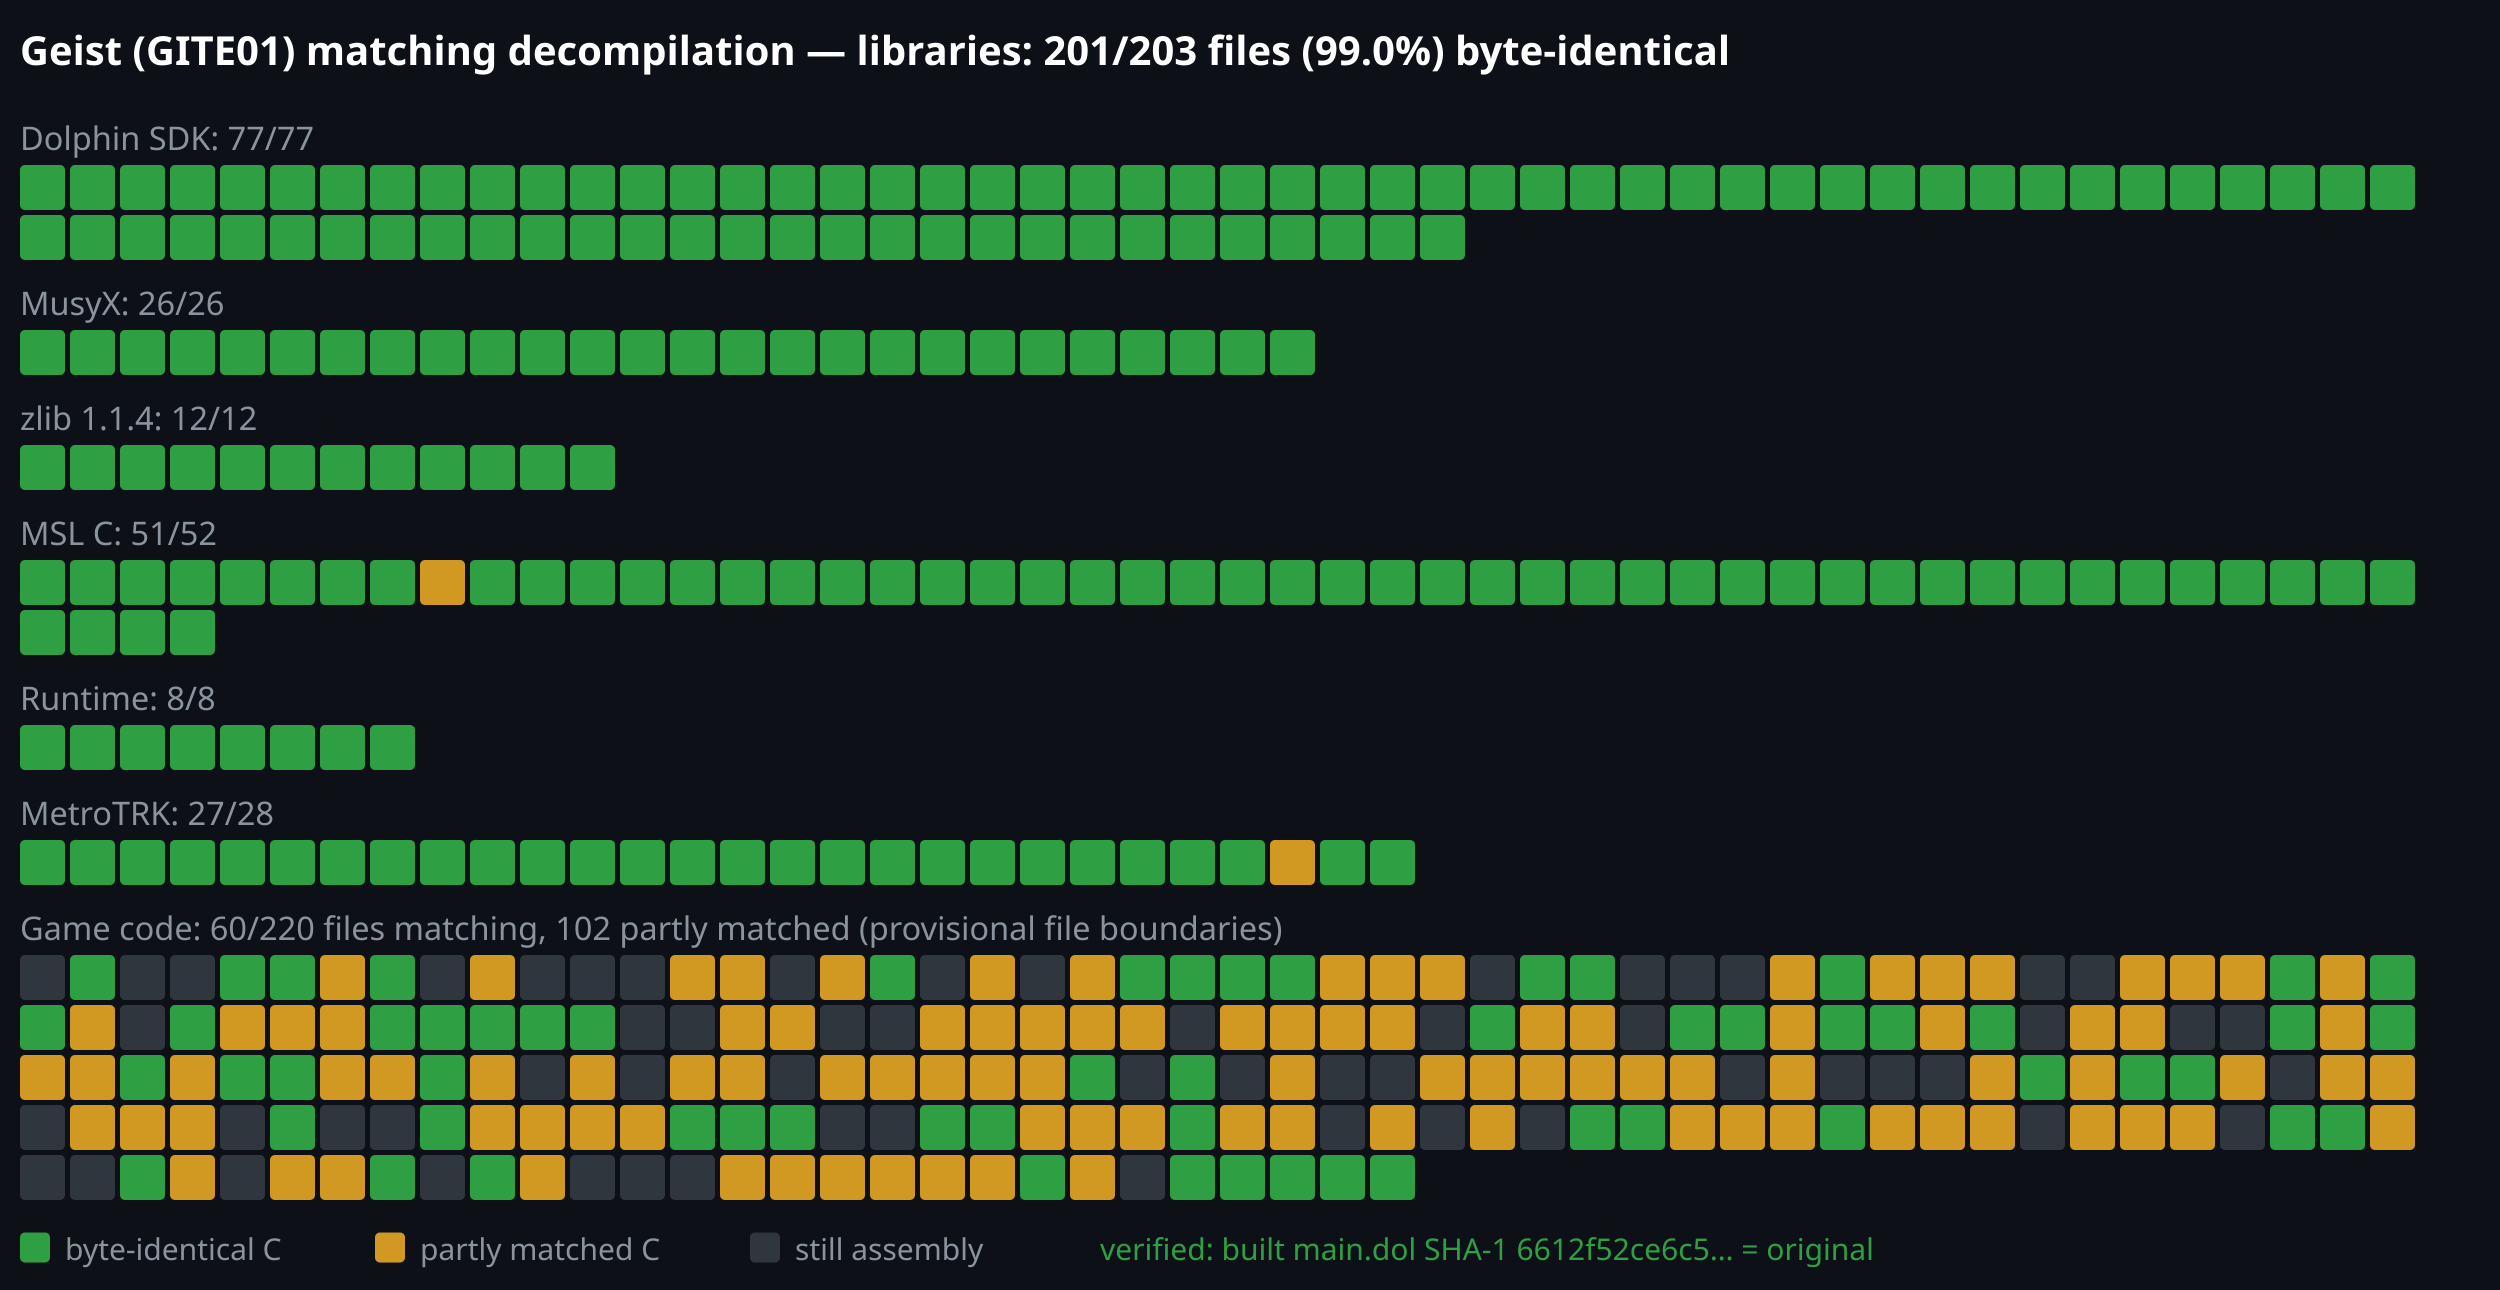
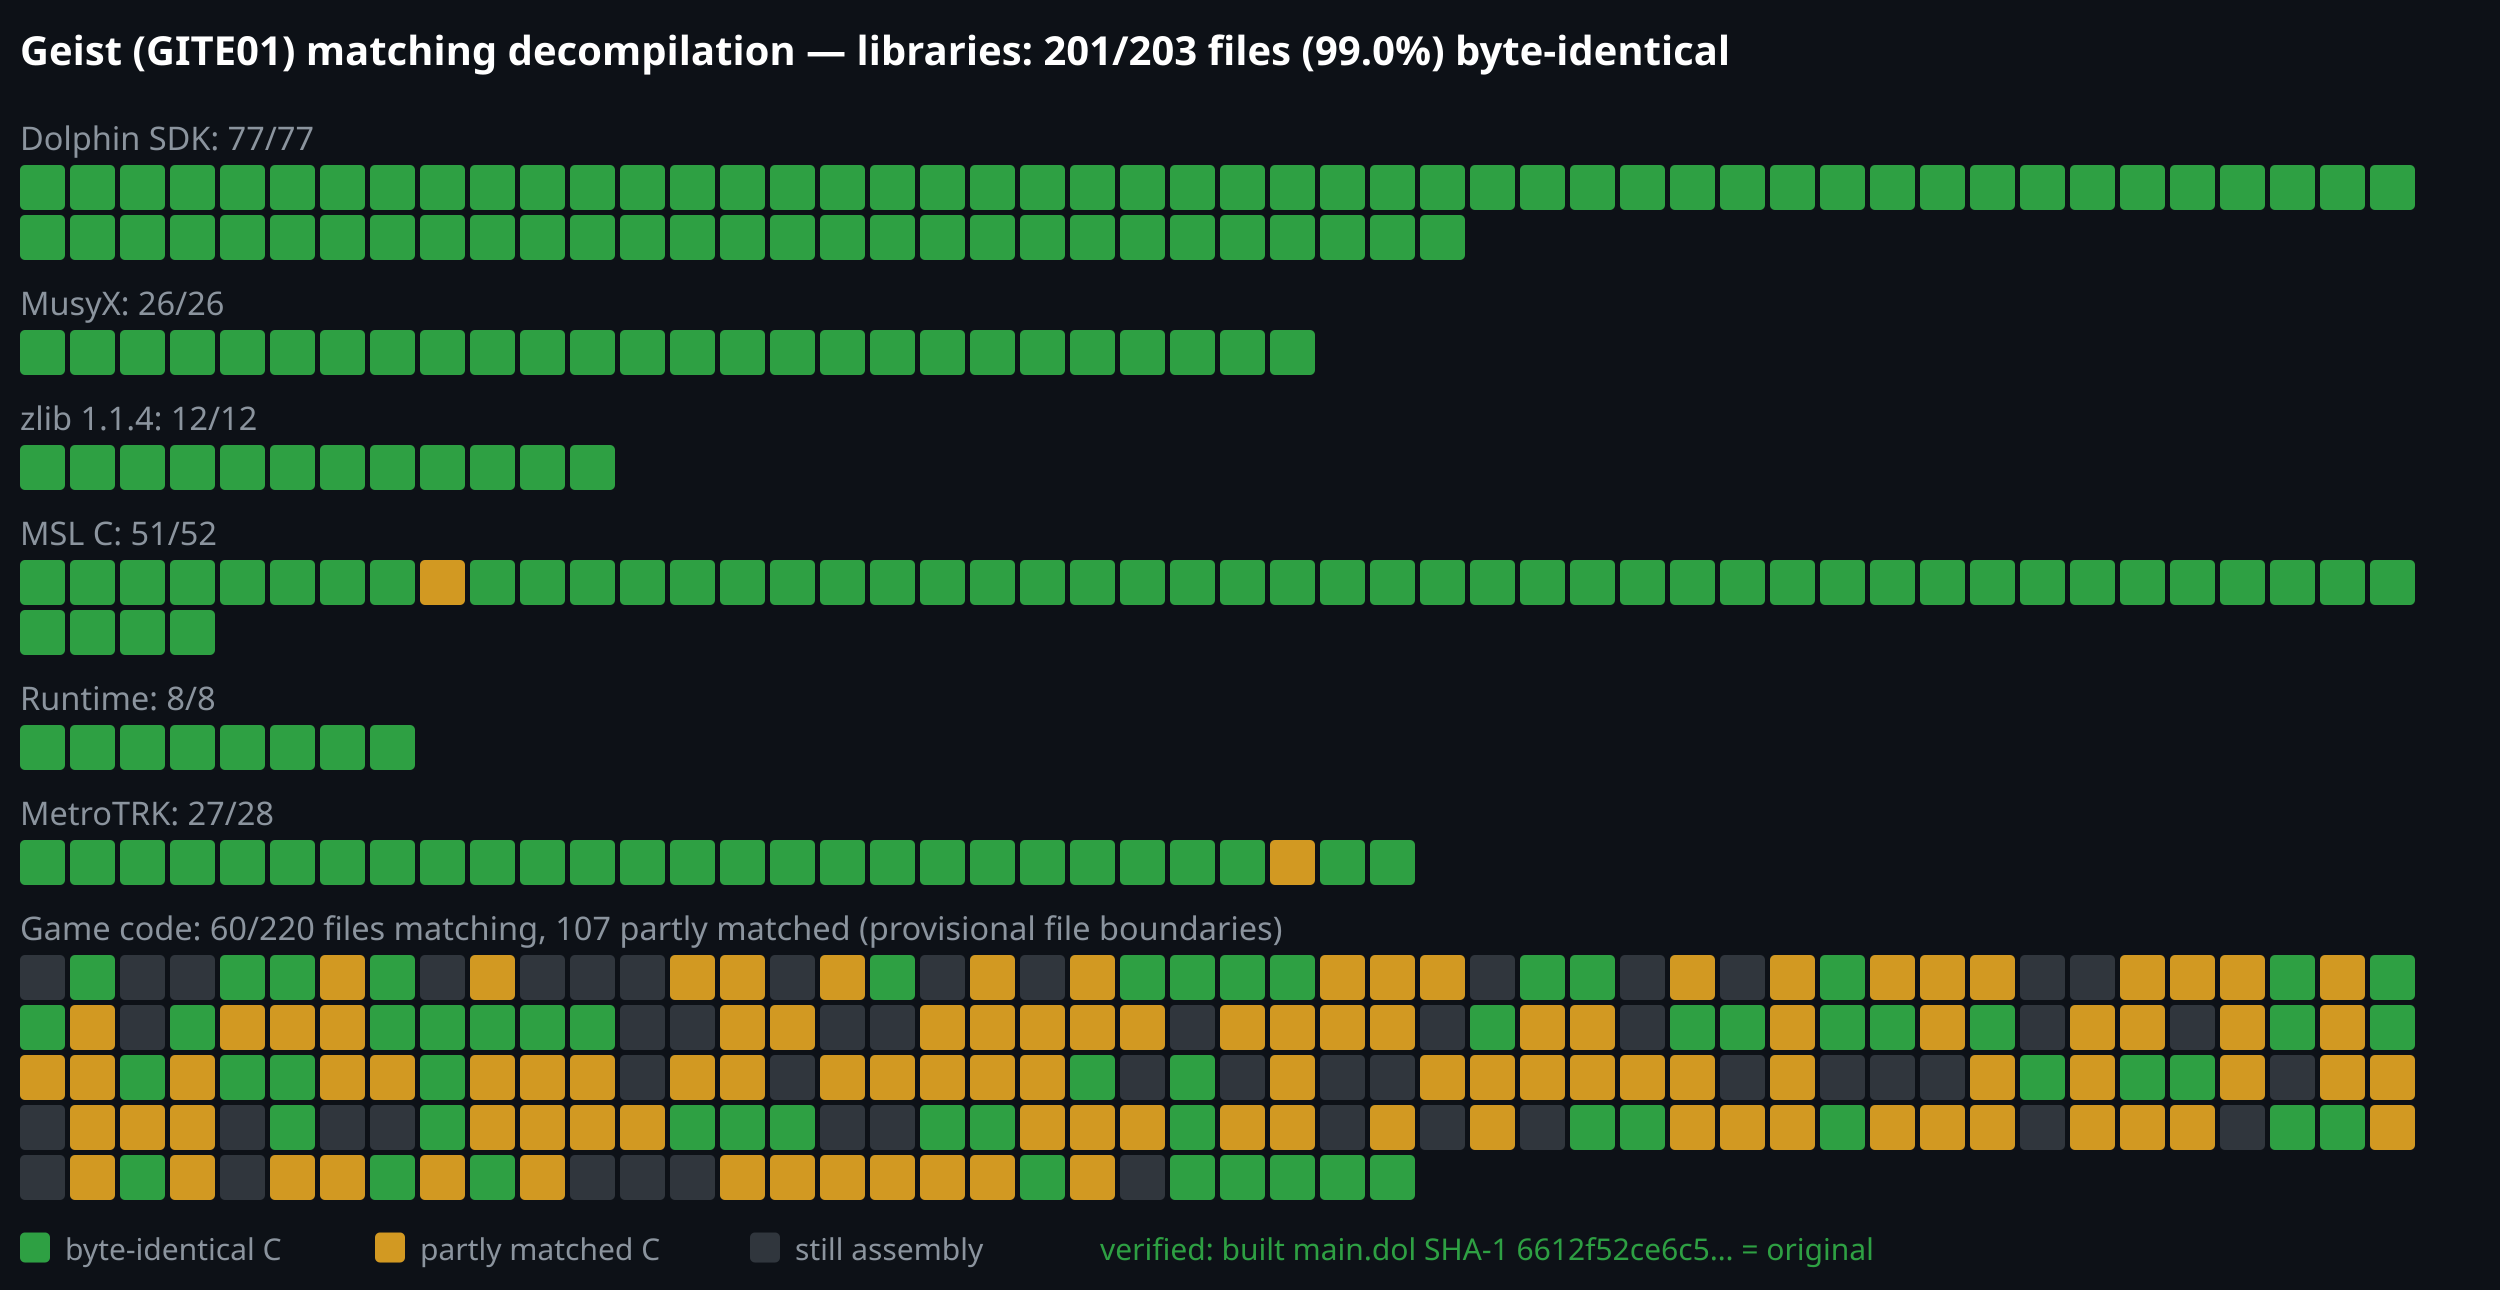
<svg xmlns="http://www.w3.org/2000/svg" viewBox="0 0 1000 516" width="1000" height="516">
  <rect width="1000" height="516" fill="#0d1117" />
  <text x="8" y="26" font-family="sans-serif" font-size="16" font-weight="bold" fill="#ffffff">Geist (GITE01) matching decompilation — libraries: 201/203 files (99.0%) byte-identical</text>
  <text x="8" y="60" font-family="sans-serif" font-size="13" font-weight="normal" fill="#8b949e">Dolphin SDK: 77/77</text>
  <rect x="8" y="66" width="18" height="18" rx="2" fill="#2ea043" />
  <rect x="28" y="66" width="18" height="18" rx="2" fill="#2ea043" />
  <rect x="48" y="66" width="18" height="18" rx="2" fill="#2ea043" />
  <rect x="68" y="66" width="18" height="18" rx="2" fill="#2ea043" />
  <rect x="88" y="66" width="18" height="18" rx="2" fill="#2ea043" />
  <rect x="108" y="66" width="18" height="18" rx="2" fill="#2ea043" />
  <rect x="128" y="66" width="18" height="18" rx="2" fill="#2ea043" />
  <rect x="148" y="66" width="18" height="18" rx="2" fill="#2ea043" />
  <rect x="168" y="66" width="18" height="18" rx="2" fill="#2ea043" />
  <rect x="188" y="66" width="18" height="18" rx="2" fill="#2ea043" />
  <rect x="208" y="66" width="18" height="18" rx="2" fill="#2ea043" />
  <rect x="228" y="66" width="18" height="18" rx="2" fill="#2ea043" />
  <rect x="248" y="66" width="18" height="18" rx="2" fill="#2ea043" />
  <rect x="268" y="66" width="18" height="18" rx="2" fill="#2ea043" />
  <rect x="288" y="66" width="18" height="18" rx="2" fill="#2ea043" />
  <rect x="308" y="66" width="18" height="18" rx="2" fill="#2ea043" />
  <rect x="328" y="66" width="18" height="18" rx="2" fill="#2ea043" />
  <rect x="348" y="66" width="18" height="18" rx="2" fill="#2ea043" />
  <rect x="368" y="66" width="18" height="18" rx="2" fill="#2ea043" />
  <rect x="388" y="66" width="18" height="18" rx="2" fill="#2ea043" />
  <rect x="408" y="66" width="18" height="18" rx="2" fill="#2ea043" />
  <rect x="428" y="66" width="18" height="18" rx="2" fill="#2ea043" />
  <rect x="448" y="66" width="18" height="18" rx="2" fill="#2ea043" />
  <rect x="468" y="66" width="18" height="18" rx="2" fill="#2ea043" />
  <rect x="488" y="66" width="18" height="18" rx="2" fill="#2ea043" />
  <rect x="508" y="66" width="18" height="18" rx="2" fill="#2ea043" />
  <rect x="528" y="66" width="18" height="18" rx="2" fill="#2ea043" />
  <rect x="548" y="66" width="18" height="18" rx="2" fill="#2ea043" />
  <rect x="568" y="66" width="18" height="18" rx="2" fill="#2ea043" />
  <rect x="588" y="66" width="18" height="18" rx="2" fill="#2ea043" />
  <rect x="608" y="66" width="18" height="18" rx="2" fill="#2ea043" />
  <rect x="628" y="66" width="18" height="18" rx="2" fill="#2ea043" />
  <rect x="648" y="66" width="18" height="18" rx="2" fill="#2ea043" />
  <rect x="668" y="66" width="18" height="18" rx="2" fill="#2ea043" />
  <rect x="688" y="66" width="18" height="18" rx="2" fill="#2ea043" />
  <rect x="708" y="66" width="18" height="18" rx="2" fill="#2ea043" />
  <rect x="728" y="66" width="18" height="18" rx="2" fill="#2ea043" />
  <rect x="748" y="66" width="18" height="18" rx="2" fill="#2ea043" />
  <rect x="768" y="66" width="18" height="18" rx="2" fill="#2ea043" />
  <rect x="788" y="66" width="18" height="18" rx="2" fill="#2ea043" />
  <rect x="808" y="66" width="18" height="18" rx="2" fill="#2ea043" />
  <rect x="828" y="66" width="18" height="18" rx="2" fill="#2ea043" />
  <rect x="848" y="66" width="18" height="18" rx="2" fill="#2ea043" />
  <rect x="868" y="66" width="18" height="18" rx="2" fill="#2ea043" />
  <rect x="888" y="66" width="18" height="18" rx="2" fill="#2ea043" />
  <rect x="908" y="66" width="18" height="18" rx="2" fill="#2ea043" />
  <rect x="928" y="66" width="18" height="18" rx="2" fill="#2ea043" />
  <rect x="948" y="66" width="18" height="18" rx="2" fill="#2ea043" />
  <rect x="8" y="86" width="18" height="18" rx="2" fill="#2ea043" />
  <rect x="28" y="86" width="18" height="18" rx="2" fill="#2ea043" />
  <rect x="48" y="86" width="18" height="18" rx="2" fill="#2ea043" />
  <rect x="68" y="86" width="18" height="18" rx="2" fill="#2ea043" />
  <rect x="88" y="86" width="18" height="18" rx="2" fill="#2ea043" />
  <rect x="108" y="86" width="18" height="18" rx="2" fill="#2ea043" />
  <rect x="128" y="86" width="18" height="18" rx="2" fill="#2ea043" />
  <rect x="148" y="86" width="18" height="18" rx="2" fill="#2ea043" />
  <rect x="168" y="86" width="18" height="18" rx="2" fill="#2ea043" />
  <rect x="188" y="86" width="18" height="18" rx="2" fill="#2ea043" />
  <rect x="208" y="86" width="18" height="18" rx="2" fill="#2ea043" />
  <rect x="228" y="86" width="18" height="18" rx="2" fill="#2ea043" />
  <rect x="248" y="86" width="18" height="18" rx="2" fill="#2ea043" />
  <rect x="268" y="86" width="18" height="18" rx="2" fill="#2ea043" />
  <rect x="288" y="86" width="18" height="18" rx="2" fill="#2ea043" />
  <rect x="308" y="86" width="18" height="18" rx="2" fill="#2ea043" />
  <rect x="328" y="86" width="18" height="18" rx="2" fill="#2ea043" />
  <rect x="348" y="86" width="18" height="18" rx="2" fill="#2ea043" />
  <rect x="368" y="86" width="18" height="18" rx="2" fill="#2ea043" />
  <rect x="388" y="86" width="18" height="18" rx="2" fill="#2ea043" />
  <rect x="408" y="86" width="18" height="18" rx="2" fill="#2ea043" />
  <rect x="428" y="86" width="18" height="18" rx="2" fill="#2ea043" />
  <rect x="448" y="86" width="18" height="18" rx="2" fill="#2ea043" />
  <rect x="468" y="86" width="18" height="18" rx="2" fill="#2ea043" />
  <rect x="488" y="86" width="18" height="18" rx="2" fill="#2ea043" />
  <rect x="508" y="86" width="18" height="18" rx="2" fill="#2ea043" />
  <rect x="528" y="86" width="18" height="18" rx="2" fill="#2ea043" />
  <rect x="548" y="86" width="18" height="18" rx="2" fill="#2ea043" />
  <rect x="568" y="86" width="18" height="18" rx="2" fill="#2ea043" />
  <text x="8" y="126" font-family="sans-serif" font-size="13" font-weight="normal" fill="#8b949e">MusyX: 26/26</text>
  <rect x="8" y="132" width="18" height="18" rx="2" fill="#2ea043" />
  <rect x="28" y="132" width="18" height="18" rx="2" fill="#2ea043" />
  <rect x="48" y="132" width="18" height="18" rx="2" fill="#2ea043" />
  <rect x="68" y="132" width="18" height="18" rx="2" fill="#2ea043" />
  <rect x="88" y="132" width="18" height="18" rx="2" fill="#2ea043" />
  <rect x="108" y="132" width="18" height="18" rx="2" fill="#2ea043" />
  <rect x="128" y="132" width="18" height="18" rx="2" fill="#2ea043" />
  <rect x="148" y="132" width="18" height="18" rx="2" fill="#2ea043" />
  <rect x="168" y="132" width="18" height="18" rx="2" fill="#2ea043" />
  <rect x="188" y="132" width="18" height="18" rx="2" fill="#2ea043" />
  <rect x="208" y="132" width="18" height="18" rx="2" fill="#2ea043" />
  <rect x="228" y="132" width="18" height="18" rx="2" fill="#2ea043" />
  <rect x="248" y="132" width="18" height="18" rx="2" fill="#2ea043" />
  <rect x="268" y="132" width="18" height="18" rx="2" fill="#2ea043" />
  <rect x="288" y="132" width="18" height="18" rx="2" fill="#2ea043" />
  <rect x="308" y="132" width="18" height="18" rx="2" fill="#2ea043" />
  <rect x="328" y="132" width="18" height="18" rx="2" fill="#2ea043" />
  <rect x="348" y="132" width="18" height="18" rx="2" fill="#2ea043" />
  <rect x="368" y="132" width="18" height="18" rx="2" fill="#2ea043" />
  <rect x="388" y="132" width="18" height="18" rx="2" fill="#2ea043" />
  <rect x="408" y="132" width="18" height="18" rx="2" fill="#2ea043" />
  <rect x="428" y="132" width="18" height="18" rx="2" fill="#2ea043" />
  <rect x="448" y="132" width="18" height="18" rx="2" fill="#2ea043" />
  <rect x="468" y="132" width="18" height="18" rx="2" fill="#2ea043" />
  <rect x="488" y="132" width="18" height="18" rx="2" fill="#2ea043" />
  <rect x="508" y="132" width="18" height="18" rx="2" fill="#2ea043" />
  <text x="8" y="172" font-family="sans-serif" font-size="13" font-weight="normal" fill="#8b949e">zlib 1.1.4: 12/12</text>
  <rect x="8" y="178" width="18" height="18" rx="2" fill="#2ea043" />
  <rect x="28" y="178" width="18" height="18" rx="2" fill="#2ea043" />
  <rect x="48" y="178" width="18" height="18" rx="2" fill="#2ea043" />
  <rect x="68" y="178" width="18" height="18" rx="2" fill="#2ea043" />
  <rect x="88" y="178" width="18" height="18" rx="2" fill="#2ea043" />
  <rect x="108" y="178" width="18" height="18" rx="2" fill="#2ea043" />
  <rect x="128" y="178" width="18" height="18" rx="2" fill="#2ea043" />
  <rect x="148" y="178" width="18" height="18" rx="2" fill="#2ea043" />
  <rect x="168" y="178" width="18" height="18" rx="2" fill="#2ea043" />
  <rect x="188" y="178" width="18" height="18" rx="2" fill="#2ea043" />
  <rect x="208" y="178" width="18" height="18" rx="2" fill="#2ea043" />
  <rect x="228" y="178" width="18" height="18" rx="2" fill="#2ea043" />
  <text x="8" y="218" font-family="sans-serif" font-size="13" font-weight="normal" fill="#8b949e">MSL C: 51/52</text>
  <rect x="8" y="224" width="18" height="18" rx="2" fill="#2ea043" />
  <rect x="28" y="224" width="18" height="18" rx="2" fill="#2ea043" />
  <rect x="48" y="224" width="18" height="18" rx="2" fill="#2ea043" />
  <rect x="68" y="224" width="18" height="18" rx="2" fill="#2ea043" />
  <rect x="88" y="224" width="18" height="18" rx="2" fill="#2ea043" />
  <rect x="108" y="224" width="18" height="18" rx="2" fill="#2ea043" />
  <rect x="128" y="224" width="18" height="18" rx="2" fill="#2ea043" />
  <rect x="148" y="224" width="18" height="18" rx="2" fill="#2ea043" />
  <rect x="168" y="224" width="18" height="18" rx="2" fill="#d29922" />
  <rect x="188" y="224" width="18" height="18" rx="2" fill="#2ea043" />
  <rect x="208" y="224" width="18" height="18" rx="2" fill="#2ea043" />
  <rect x="228" y="224" width="18" height="18" rx="2" fill="#2ea043" />
  <rect x="248" y="224" width="18" height="18" rx="2" fill="#2ea043" />
  <rect x="268" y="224" width="18" height="18" rx="2" fill="#2ea043" />
  <rect x="288" y="224" width="18" height="18" rx="2" fill="#2ea043" />
  <rect x="308" y="224" width="18" height="18" rx="2" fill="#2ea043" />
  <rect x="328" y="224" width="18" height="18" rx="2" fill="#2ea043" />
  <rect x="348" y="224" width="18" height="18" rx="2" fill="#2ea043" />
  <rect x="368" y="224" width="18" height="18" rx="2" fill="#2ea043" />
  <rect x="388" y="224" width="18" height="18" rx="2" fill="#2ea043" />
  <rect x="408" y="224" width="18" height="18" rx="2" fill="#2ea043" />
  <rect x="428" y="224" width="18" height="18" rx="2" fill="#2ea043" />
  <rect x="448" y="224" width="18" height="18" rx="2" fill="#2ea043" />
  <rect x="468" y="224" width="18" height="18" rx="2" fill="#2ea043" />
  <rect x="488" y="224" width="18" height="18" rx="2" fill="#2ea043" />
  <rect x="508" y="224" width="18" height="18" rx="2" fill="#2ea043" />
  <rect x="528" y="224" width="18" height="18" rx="2" fill="#2ea043" />
  <rect x="548" y="224" width="18" height="18" rx="2" fill="#2ea043" />
  <rect x="568" y="224" width="18" height="18" rx="2" fill="#2ea043" />
  <rect x="588" y="224" width="18" height="18" rx="2" fill="#2ea043" />
  <rect x="608" y="224" width="18" height="18" rx="2" fill="#2ea043" />
  <rect x="628" y="224" width="18" height="18" rx="2" fill="#2ea043" />
  <rect x="648" y="224" width="18" height="18" rx="2" fill="#2ea043" />
  <rect x="668" y="224" width="18" height="18" rx="2" fill="#2ea043" />
  <rect x="688" y="224" width="18" height="18" rx="2" fill="#2ea043" />
  <rect x="708" y="224" width="18" height="18" rx="2" fill="#2ea043" />
  <rect x="728" y="224" width="18" height="18" rx="2" fill="#2ea043" />
  <rect x="748" y="224" width="18" height="18" rx="2" fill="#2ea043" />
  <rect x="768" y="224" width="18" height="18" rx="2" fill="#2ea043" />
  <rect x="788" y="224" width="18" height="18" rx="2" fill="#2ea043" />
  <rect x="808" y="224" width="18" height="18" rx="2" fill="#2ea043" />
  <rect x="828" y="224" width="18" height="18" rx="2" fill="#2ea043" />
  <rect x="848" y="224" width="18" height="18" rx="2" fill="#2ea043" />
  <rect x="868" y="224" width="18" height="18" rx="2" fill="#2ea043" />
  <rect x="888" y="224" width="18" height="18" rx="2" fill="#2ea043" />
  <rect x="908" y="224" width="18" height="18" rx="2" fill="#2ea043" />
  <rect x="928" y="224" width="18" height="18" rx="2" fill="#2ea043" />
  <rect x="948" y="224" width="18" height="18" rx="2" fill="#2ea043" />
  <rect x="8" y="244" width="18" height="18" rx="2" fill="#2ea043" />
  <rect x="28" y="244" width="18" height="18" rx="2" fill="#2ea043" />
  <rect x="48" y="244" width="18" height="18" rx="2" fill="#2ea043" />
  <rect x="68" y="244" width="18" height="18" rx="2" fill="#2ea043" />
  <text x="8" y="284" font-family="sans-serif" font-size="13" font-weight="normal" fill="#8b949e">Runtime: 8/8</text>
  <rect x="8" y="290" width="18" height="18" rx="2" fill="#2ea043" />
  <rect x="28" y="290" width="18" height="18" rx="2" fill="#2ea043" />
  <rect x="48" y="290" width="18" height="18" rx="2" fill="#2ea043" />
  <rect x="68" y="290" width="18" height="18" rx="2" fill="#2ea043" />
  <rect x="88" y="290" width="18" height="18" rx="2" fill="#2ea043" />
  <rect x="108" y="290" width="18" height="18" rx="2" fill="#2ea043" />
  <rect x="128" y="290" width="18" height="18" rx="2" fill="#2ea043" />
  <rect x="148" y="290" width="18" height="18" rx="2" fill="#2ea043" />
  <text x="8" y="330" font-family="sans-serif" font-size="13" font-weight="normal" fill="#8b949e">MetroTRK: 27/28</text>
  <rect x="8" y="336" width="18" height="18" rx="2" fill="#2ea043" />
  <rect x="28" y="336" width="18" height="18" rx="2" fill="#2ea043" />
  <rect x="48" y="336" width="18" height="18" rx="2" fill="#2ea043" />
  <rect x="68" y="336" width="18" height="18" rx="2" fill="#2ea043" />
  <rect x="88" y="336" width="18" height="18" rx="2" fill="#2ea043" />
  <rect x="108" y="336" width="18" height="18" rx="2" fill="#2ea043" />
  <rect x="128" y="336" width="18" height="18" rx="2" fill="#2ea043" />
  <rect x="148" y="336" width="18" height="18" rx="2" fill="#2ea043" />
  <rect x="168" y="336" width="18" height="18" rx="2" fill="#2ea043" />
  <rect x="188" y="336" width="18" height="18" rx="2" fill="#2ea043" />
  <rect x="208" y="336" width="18" height="18" rx="2" fill="#2ea043" />
  <rect x="228" y="336" width="18" height="18" rx="2" fill="#2ea043" />
  <rect x="248" y="336" width="18" height="18" rx="2" fill="#2ea043" />
  <rect x="268" y="336" width="18" height="18" rx="2" fill="#2ea043" />
  <rect x="288" y="336" width="18" height="18" rx="2" fill="#2ea043" />
  <rect x="308" y="336" width="18" height="18" rx="2" fill="#2ea043" />
  <rect x="328" y="336" width="18" height="18" rx="2" fill="#2ea043" />
  <rect x="348" y="336" width="18" height="18" rx="2" fill="#2ea043" />
  <rect x="368" y="336" width="18" height="18" rx="2" fill="#2ea043" />
  <rect x="388" y="336" width="18" height="18" rx="2" fill="#2ea043" />
  <rect x="408" y="336" width="18" height="18" rx="2" fill="#2ea043" />
  <rect x="428" y="336" width="18" height="18" rx="2" fill="#2ea043" />
  <rect x="448" y="336" width="18" height="18" rx="2" fill="#2ea043" />
  <rect x="468" y="336" width="18" height="18" rx="2" fill="#2ea043" />
  <rect x="488" y="336" width="18" height="18" rx="2" fill="#2ea043" />
  <rect x="508" y="336" width="18" height="18" rx="2" fill="#d29922" />
  <rect x="528" y="336" width="18" height="18" rx="2" fill="#2ea043" />
  <rect x="548" y="336" width="18" height="18" rx="2" fill="#2ea043" />
-   <text x="8" y="376" font-family="sans-serif" font-size="13" font-weight="normal" fill="#8b949e">Game code: 60/220 files matching, 102 partly matched (provisional file boundaries)</text>
+   <text x="8" y="376" font-family="sans-serif" font-size="13" font-weight="normal" fill="#8b949e">Game code: 60/220 files matching, 107 partly matched (provisional file boundaries)</text>
  <rect x="8" y="382" width="18" height="18" rx="2" fill="#30363d" />
  <rect x="28" y="382" width="18" height="18" rx="2" fill="#2ea043" />
  <rect x="48" y="382" width="18" height="18" rx="2" fill="#30363d" />
  <rect x="68" y="382" width="18" height="18" rx="2" fill="#30363d" />
  <rect x="88" y="382" width="18" height="18" rx="2" fill="#2ea043" />
  <rect x="108" y="382" width="18" height="18" rx="2" fill="#2ea043" />
  <rect x="128" y="382" width="18" height="18" rx="2" fill="#d29922" />
  <rect x="148" y="382" width="18" height="18" rx="2" fill="#2ea043" />
  <rect x="168" y="382" width="18" height="18" rx="2" fill="#30363d" />
  <rect x="188" y="382" width="18" height="18" rx="2" fill="#d29922" />
  <rect x="208" y="382" width="18" height="18" rx="2" fill="#30363d" />
  <rect x="228" y="382" width="18" height="18" rx="2" fill="#30363d" />
  <rect x="248" y="382" width="18" height="18" rx="2" fill="#30363d" />
  <rect x="268" y="382" width="18" height="18" rx="2" fill="#d29922" />
  <rect x="288" y="382" width="18" height="18" rx="2" fill="#d29922" />
  <rect x="308" y="382" width="18" height="18" rx="2" fill="#30363d" />
  <rect x="328" y="382" width="18" height="18" rx="2" fill="#d29922" />
  <rect x="348" y="382" width="18" height="18" rx="2" fill="#2ea043" />
  <rect x="368" y="382" width="18" height="18" rx="2" fill="#30363d" />
  <rect x="388" y="382" width="18" height="18" rx="2" fill="#d29922" />
  <rect x="408" y="382" width="18" height="18" rx="2" fill="#30363d" />
  <rect x="428" y="382" width="18" height="18" rx="2" fill="#d29922" />
  <rect x="448" y="382" width="18" height="18" rx="2" fill="#2ea043" />
  <rect x="468" y="382" width="18" height="18" rx="2" fill="#2ea043" />
  <rect x="488" y="382" width="18" height="18" rx="2" fill="#2ea043" />
  <rect x="508" y="382" width="18" height="18" rx="2" fill="#2ea043" />
  <rect x="528" y="382" width="18" height="18" rx="2" fill="#d29922" />
  <rect x="548" y="382" width="18" height="18" rx="2" fill="#d29922" />
  <rect x="568" y="382" width="18" height="18" rx="2" fill="#d29922" />
  <rect x="588" y="382" width="18" height="18" rx="2" fill="#30363d" />
  <rect x="608" y="382" width="18" height="18" rx="2" fill="#2ea043" />
  <rect x="628" y="382" width="18" height="18" rx="2" fill="#2ea043" />
  <rect x="648" y="382" width="18" height="18" rx="2" fill="#30363d" />
-   <rect x="668" y="382" width="18" height="18" rx="2" fill="#30363d" />
+   <rect x="668" y="382" width="18" height="18" rx="2" fill="#d29922" />
  <rect x="688" y="382" width="18" height="18" rx="2" fill="#30363d" />
  <rect x="708" y="382" width="18" height="18" rx="2" fill="#d29922" />
  <rect x="728" y="382" width="18" height="18" rx="2" fill="#2ea043" />
  <rect x="748" y="382" width="18" height="18" rx="2" fill="#d29922" />
  <rect x="768" y="382" width="18" height="18" rx="2" fill="#d29922" />
  <rect x="788" y="382" width="18" height="18" rx="2" fill="#d29922" />
  <rect x="808" y="382" width="18" height="18" rx="2" fill="#30363d" />
  <rect x="828" y="382" width="18" height="18" rx="2" fill="#30363d" />
  <rect x="848" y="382" width="18" height="18" rx="2" fill="#d29922" />
  <rect x="868" y="382" width="18" height="18" rx="2" fill="#d29922" />
  <rect x="888" y="382" width="18" height="18" rx="2" fill="#d29922" />
  <rect x="908" y="382" width="18" height="18" rx="2" fill="#2ea043" />
  <rect x="928" y="382" width="18" height="18" rx="2" fill="#d29922" />
  <rect x="948" y="382" width="18" height="18" rx="2" fill="#2ea043" />
  <rect x="8" y="402" width="18" height="18" rx="2" fill="#2ea043" />
  <rect x="28" y="402" width="18" height="18" rx="2" fill="#d29922" />
  <rect x="48" y="402" width="18" height="18" rx="2" fill="#30363d" />
  <rect x="68" y="402" width="18" height="18" rx="2" fill="#2ea043" />
  <rect x="88" y="402" width="18" height="18" rx="2" fill="#d29922" />
  <rect x="108" y="402" width="18" height="18" rx="2" fill="#d29922" />
  <rect x="128" y="402" width="18" height="18" rx="2" fill="#d29922" />
  <rect x="148" y="402" width="18" height="18" rx="2" fill="#2ea043" />
  <rect x="168" y="402" width="18" height="18" rx="2" fill="#2ea043" />
  <rect x="188" y="402" width="18" height="18" rx="2" fill="#2ea043" />
  <rect x="208" y="402" width="18" height="18" rx="2" fill="#2ea043" />
  <rect x="228" y="402" width="18" height="18" rx="2" fill="#2ea043" />
  <rect x="248" y="402" width="18" height="18" rx="2" fill="#30363d" />
  <rect x="268" y="402" width="18" height="18" rx="2" fill="#30363d" />
  <rect x="288" y="402" width="18" height="18" rx="2" fill="#d29922" />
  <rect x="308" y="402" width="18" height="18" rx="2" fill="#d29922" />
  <rect x="328" y="402" width="18" height="18" rx="2" fill="#30363d" />
  <rect x="348" y="402" width="18" height="18" rx="2" fill="#30363d" />
  <rect x="368" y="402" width="18" height="18" rx="2" fill="#d29922" />
  <rect x="388" y="402" width="18" height="18" rx="2" fill="#d29922" />
  <rect x="408" y="402" width="18" height="18" rx="2" fill="#d29922" />
  <rect x="428" y="402" width="18" height="18" rx="2" fill="#d29922" />
  <rect x="448" y="402" width="18" height="18" rx="2" fill="#d29922" />
  <rect x="468" y="402" width="18" height="18" rx="2" fill="#30363d" />
  <rect x="488" y="402" width="18" height="18" rx="2" fill="#d29922" />
  <rect x="508" y="402" width="18" height="18" rx="2" fill="#d29922" />
  <rect x="528" y="402" width="18" height="18" rx="2" fill="#d29922" />
  <rect x="548" y="402" width="18" height="18" rx="2" fill="#d29922" />
  <rect x="568" y="402" width="18" height="18" rx="2" fill="#30363d" />
  <rect x="588" y="402" width="18" height="18" rx="2" fill="#2ea043" />
  <rect x="608" y="402" width="18" height="18" rx="2" fill="#d29922" />
  <rect x="628" y="402" width="18" height="18" rx="2" fill="#d29922" />
  <rect x="648" y="402" width="18" height="18" rx="2" fill="#30363d" />
  <rect x="668" y="402" width="18" height="18" rx="2" fill="#2ea043" />
  <rect x="688" y="402" width="18" height="18" rx="2" fill="#2ea043" />
  <rect x="708" y="402" width="18" height="18" rx="2" fill="#d29922" />
  <rect x="728" y="402" width="18" height="18" rx="2" fill="#2ea043" />
  <rect x="748" y="402" width="18" height="18" rx="2" fill="#2ea043" />
  <rect x="768" y="402" width="18" height="18" rx="2" fill="#d29922" />
  <rect x="788" y="402" width="18" height="18" rx="2" fill="#2ea043" />
  <rect x="808" y="402" width="18" height="18" rx="2" fill="#30363d" />
  <rect x="828" y="402" width="18" height="18" rx="2" fill="#d29922" />
  <rect x="848" y="402" width="18" height="18" rx="2" fill="#d29922" />
  <rect x="868" y="402" width="18" height="18" rx="2" fill="#30363d" />
-   <rect x="888" y="402" width="18" height="18" rx="2" fill="#30363d" />
+   <rect x="888" y="402" width="18" height="18" rx="2" fill="#d29922" />
  <rect x="908" y="402" width="18" height="18" rx="2" fill="#2ea043" />
  <rect x="928" y="402" width="18" height="18" rx="2" fill="#d29922" />
  <rect x="948" y="402" width="18" height="18" rx="2" fill="#2ea043" />
  <rect x="8" y="422" width="18" height="18" rx="2" fill="#d29922" />
  <rect x="28" y="422" width="18" height="18" rx="2" fill="#d29922" />
  <rect x="48" y="422" width="18" height="18" rx="2" fill="#2ea043" />
  <rect x="68" y="422" width="18" height="18" rx="2" fill="#d29922" />
  <rect x="88" y="422" width="18" height="18" rx="2" fill="#2ea043" />
  <rect x="108" y="422" width="18" height="18" rx="2" fill="#2ea043" />
  <rect x="128" y="422" width="18" height="18" rx="2" fill="#d29922" />
  <rect x="148" y="422" width="18" height="18" rx="2" fill="#d29922" />
  <rect x="168" y="422" width="18" height="18" rx="2" fill="#2ea043" />
  <rect x="188" y="422" width="18" height="18" rx="2" fill="#d29922" />
-   <rect x="208" y="422" width="18" height="18" rx="2" fill="#30363d" />
+   <rect x="208" y="422" width="18" height="18" rx="2" fill="#d29922" />
  <rect x="228" y="422" width="18" height="18" rx="2" fill="#d29922" />
  <rect x="248" y="422" width="18" height="18" rx="2" fill="#30363d" />
  <rect x="268" y="422" width="18" height="18" rx="2" fill="#d29922" />
  <rect x="288" y="422" width="18" height="18" rx="2" fill="#d29922" />
  <rect x="308" y="422" width="18" height="18" rx="2" fill="#30363d" />
  <rect x="328" y="422" width="18" height="18" rx="2" fill="#d29922" />
  <rect x="348" y="422" width="18" height="18" rx="2" fill="#d29922" />
  <rect x="368" y="422" width="18" height="18" rx="2" fill="#d29922" />
  <rect x="388" y="422" width="18" height="18" rx="2" fill="#d29922" />
  <rect x="408" y="422" width="18" height="18" rx="2" fill="#d29922" />
  <rect x="428" y="422" width="18" height="18" rx="2" fill="#2ea043" />
  <rect x="448" y="422" width="18" height="18" rx="2" fill="#30363d" />
  <rect x="468" y="422" width="18" height="18" rx="2" fill="#2ea043" />
  <rect x="488" y="422" width="18" height="18" rx="2" fill="#30363d" />
  <rect x="508" y="422" width="18" height="18" rx="2" fill="#d29922" />
  <rect x="528" y="422" width="18" height="18" rx="2" fill="#30363d" />
  <rect x="548" y="422" width="18" height="18" rx="2" fill="#30363d" />
  <rect x="568" y="422" width="18" height="18" rx="2" fill="#d29922" />
  <rect x="588" y="422" width="18" height="18" rx="2" fill="#d29922" />
  <rect x="608" y="422" width="18" height="18" rx="2" fill="#d29922" />
  <rect x="628" y="422" width="18" height="18" rx="2" fill="#d29922" />
  <rect x="648" y="422" width="18" height="18" rx="2" fill="#d29922" />
  <rect x="668" y="422" width="18" height="18" rx="2" fill="#d29922" />
  <rect x="688" y="422" width="18" height="18" rx="2" fill="#30363d" />
  <rect x="708" y="422" width="18" height="18" rx="2" fill="#d29922" />
  <rect x="728" y="422" width="18" height="18" rx="2" fill="#30363d" />
  <rect x="748" y="422" width="18" height="18" rx="2" fill="#30363d" />
  <rect x="768" y="422" width="18" height="18" rx="2" fill="#30363d" />
  <rect x="788" y="422" width="18" height="18" rx="2" fill="#d29922" />
  <rect x="808" y="422" width="18" height="18" rx="2" fill="#2ea043" />
  <rect x="828" y="422" width="18" height="18" rx="2" fill="#d29922" />
  <rect x="848" y="422" width="18" height="18" rx="2" fill="#2ea043" />
  <rect x="868" y="422" width="18" height="18" rx="2" fill="#2ea043" />
  <rect x="888" y="422" width="18" height="18" rx="2" fill="#d29922" />
  <rect x="908" y="422" width="18" height="18" rx="2" fill="#30363d" />
  <rect x="928" y="422" width="18" height="18" rx="2" fill="#d29922" />
  <rect x="948" y="422" width="18" height="18" rx="2" fill="#d29922" />
  <rect x="8" y="442" width="18" height="18" rx="2" fill="#30363d" />
  <rect x="28" y="442" width="18" height="18" rx="2" fill="#d29922" />
  <rect x="48" y="442" width="18" height="18" rx="2" fill="#d29922" />
  <rect x="68" y="442" width="18" height="18" rx="2" fill="#d29922" />
  <rect x="88" y="442" width="18" height="18" rx="2" fill="#30363d" />
  <rect x="108" y="442" width="18" height="18" rx="2" fill="#2ea043" />
  <rect x="128" y="442" width="18" height="18" rx="2" fill="#30363d" />
  <rect x="148" y="442" width="18" height="18" rx="2" fill="#30363d" />
  <rect x="168" y="442" width="18" height="18" rx="2" fill="#2ea043" />
  <rect x="188" y="442" width="18" height="18" rx="2" fill="#d29922" />
  <rect x="208" y="442" width="18" height="18" rx="2" fill="#d29922" />
  <rect x="228" y="442" width="18" height="18" rx="2" fill="#d29922" />
  <rect x="248" y="442" width="18" height="18" rx="2" fill="#d29922" />
  <rect x="268" y="442" width="18" height="18" rx="2" fill="#2ea043" />
  <rect x="288" y="442" width="18" height="18" rx="2" fill="#2ea043" />
  <rect x="308" y="442" width="18" height="18" rx="2" fill="#2ea043" />
  <rect x="328" y="442" width="18" height="18" rx="2" fill="#30363d" />
  <rect x="348" y="442" width="18" height="18" rx="2" fill="#30363d" />
  <rect x="368" y="442" width="18" height="18" rx="2" fill="#2ea043" />
  <rect x="388" y="442" width="18" height="18" rx="2" fill="#2ea043" />
  <rect x="408" y="442" width="18" height="18" rx="2" fill="#d29922" />
  <rect x="428" y="442" width="18" height="18" rx="2" fill="#d29922" />
  <rect x="448" y="442" width="18" height="18" rx="2" fill="#d29922" />
  <rect x="468" y="442" width="18" height="18" rx="2" fill="#2ea043" />
  <rect x="488" y="442" width="18" height="18" rx="2" fill="#d29922" />
  <rect x="508" y="442" width="18" height="18" rx="2" fill="#d29922" />
  <rect x="528" y="442" width="18" height="18" rx="2" fill="#30363d" />
  <rect x="548" y="442" width="18" height="18" rx="2" fill="#d29922" />
  <rect x="568" y="442" width="18" height="18" rx="2" fill="#30363d" />
  <rect x="588" y="442" width="18" height="18" rx="2" fill="#d29922" />
  <rect x="608" y="442" width="18" height="18" rx="2" fill="#30363d" />
  <rect x="628" y="442" width="18" height="18" rx="2" fill="#2ea043" />
  <rect x="648" y="442" width="18" height="18" rx="2" fill="#2ea043" />
  <rect x="668" y="442" width="18" height="18" rx="2" fill="#d29922" />
  <rect x="688" y="442" width="18" height="18" rx="2" fill="#d29922" />
  <rect x="708" y="442" width="18" height="18" rx="2" fill="#d29922" />
  <rect x="728" y="442" width="18" height="18" rx="2" fill="#2ea043" />
  <rect x="748" y="442" width="18" height="18" rx="2" fill="#d29922" />
  <rect x="768" y="442" width="18" height="18" rx="2" fill="#d29922" />
  <rect x="788" y="442" width="18" height="18" rx="2" fill="#d29922" />
  <rect x="808" y="442" width="18" height="18" rx="2" fill="#30363d" />
  <rect x="828" y="442" width="18" height="18" rx="2" fill="#d29922" />
  <rect x="848" y="442" width="18" height="18" rx="2" fill="#d29922" />
  <rect x="868" y="442" width="18" height="18" rx="2" fill="#d29922" />
  <rect x="888" y="442" width="18" height="18" rx="2" fill="#30363d" />
  <rect x="908" y="442" width="18" height="18" rx="2" fill="#2ea043" />
  <rect x="928" y="442" width="18" height="18" rx="2" fill="#2ea043" />
  <rect x="948" y="442" width="18" height="18" rx="2" fill="#d29922" />
  <rect x="8" y="462" width="18" height="18" rx="2" fill="#30363d" />
-   <rect x="28" y="462" width="18" height="18" rx="2" fill="#30363d" />
+   <rect x="28" y="462" width="18" height="18" rx="2" fill="#d29922" />
  <rect x="48" y="462" width="18" height="18" rx="2" fill="#2ea043" />
  <rect x="68" y="462" width="18" height="18" rx="2" fill="#d29922" />
  <rect x="88" y="462" width="18" height="18" rx="2" fill="#30363d" />
  <rect x="108" y="462" width="18" height="18" rx="2" fill="#d29922" />
  <rect x="128" y="462" width="18" height="18" rx="2" fill="#d29922" />
  <rect x="148" y="462" width="18" height="18" rx="2" fill="#2ea043" />
-   <rect x="168" y="462" width="18" height="18" rx="2" fill="#30363d" />
+   <rect x="168" y="462" width="18" height="18" rx="2" fill="#d29922" />
  <rect x="188" y="462" width="18" height="18" rx="2" fill="#2ea043" />
  <rect x="208" y="462" width="18" height="18" rx="2" fill="#d29922" />
  <rect x="228" y="462" width="18" height="18" rx="2" fill="#30363d" />
  <rect x="248" y="462" width="18" height="18" rx="2" fill="#30363d" />
  <rect x="268" y="462" width="18" height="18" rx="2" fill="#30363d" />
  <rect x="288" y="462" width="18" height="18" rx="2" fill="#d29922" />
  <rect x="308" y="462" width="18" height="18" rx="2" fill="#d29922" />
  <rect x="328" y="462" width="18" height="18" rx="2" fill="#d29922" />
  <rect x="348" y="462" width="18" height="18" rx="2" fill="#d29922" />
  <rect x="368" y="462" width="18" height="18" rx="2" fill="#d29922" />
  <rect x="388" y="462" width="18" height="18" rx="2" fill="#d29922" />
  <rect x="408" y="462" width="18" height="18" rx="2" fill="#2ea043" />
  <rect x="428" y="462" width="18" height="18" rx="2" fill="#d29922" />
  <rect x="448" y="462" width="18" height="18" rx="2" fill="#30363d" />
  <rect x="468" y="462" width="18" height="18" rx="2" fill="#2ea043" />
  <rect x="488" y="462" width="18" height="18" rx="2" fill="#2ea043" />
  <rect x="508" y="462" width="18" height="18" rx="2" fill="#2ea043" />
  <rect x="528" y="462" width="18" height="18" rx="2" fill="#2ea043" />
  <rect x="548" y="462" width="18" height="18" rx="2" fill="#2ea043" />
  <rect x="8" y="493" width="12" height="12" rx="2" fill="#2ea043" />
  <text x="26" y="504" font-family="sans-serif" font-size="12" font-weight="normal" fill="#8b949e">byte-identical C</text>
  <rect x="150" y="493" width="12" height="12" rx="2" fill="#d29922" />
  <text x="168" y="504" font-family="sans-serif" font-size="12" font-weight="normal" fill="#8b949e">partly matched C</text>
  <rect x="300" y="493" width="12" height="12" rx="2" fill="#30363d" />
  <text x="318" y="504" font-family="sans-serif" font-size="12" font-weight="normal" fill="#8b949e">still assembly</text>
  <text x="440" y="504" font-family="sans-serif" font-size="12" font-weight="normal" fill="#2ea043">verified: built main.dol SHA-1 6612f52ce6c5… = original</text>
</svg>
